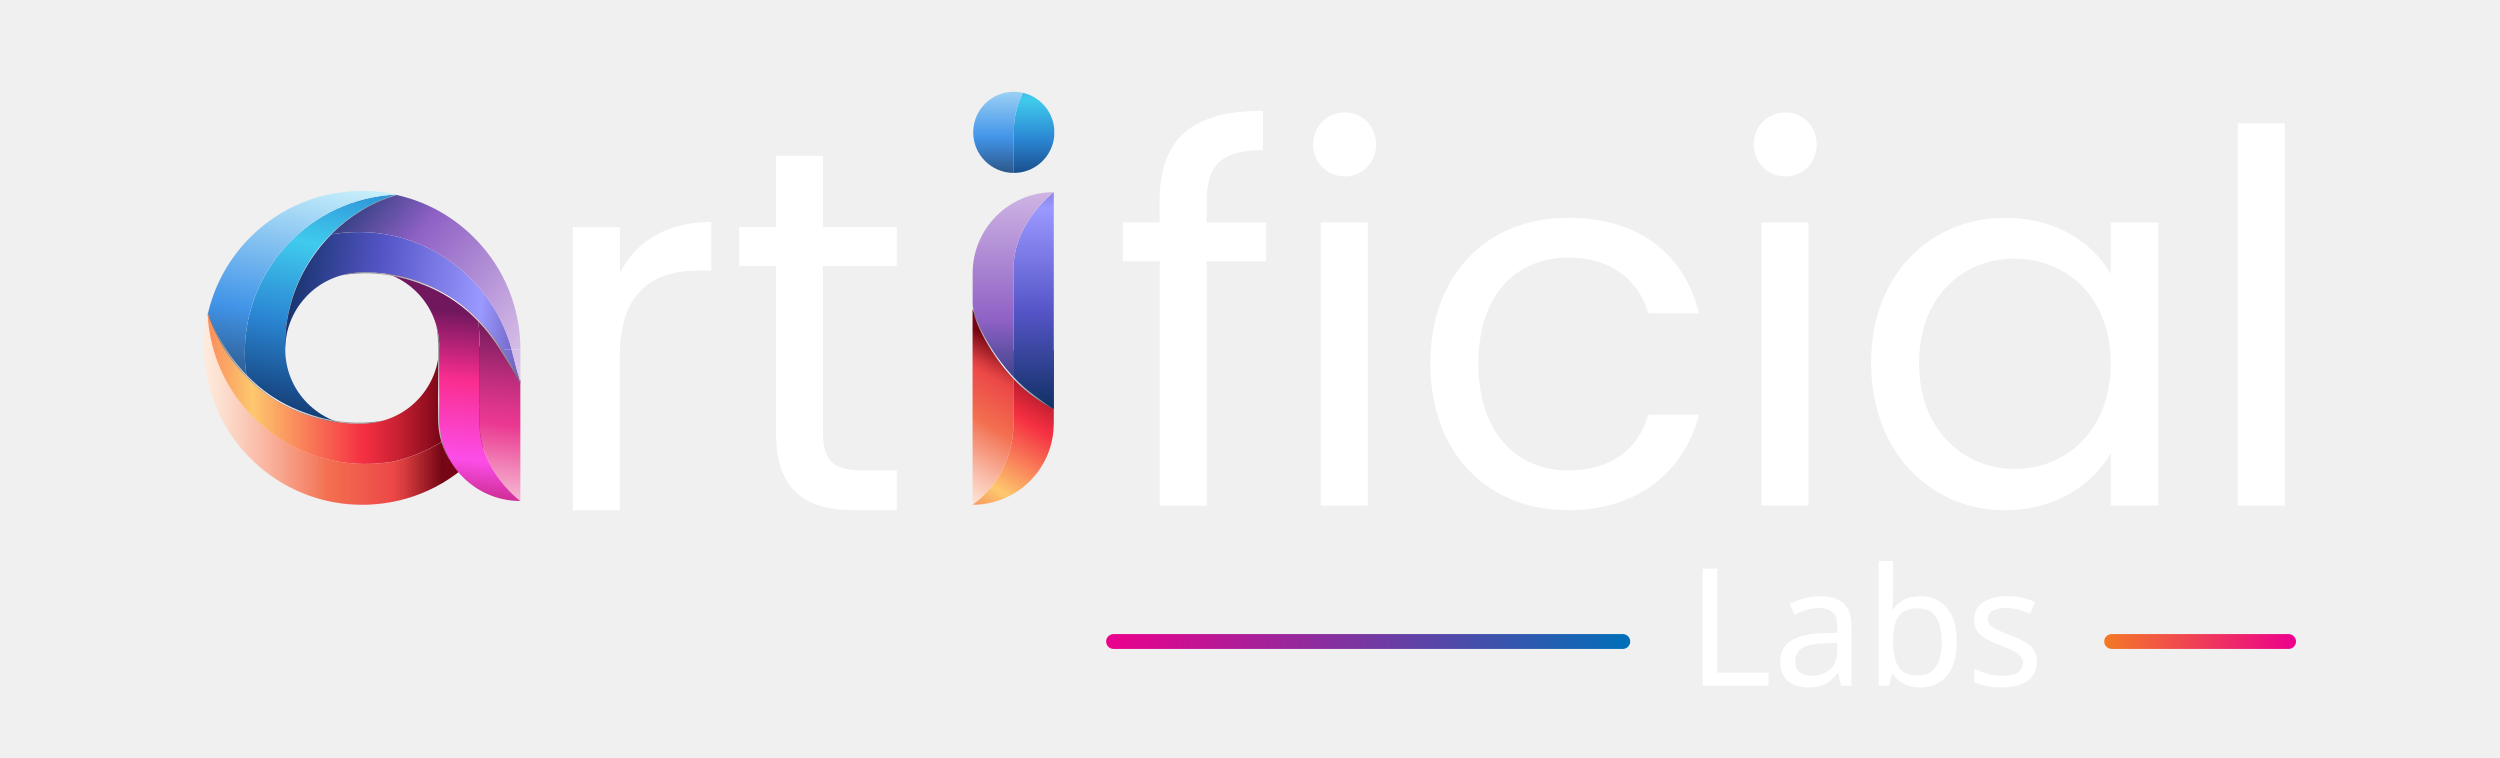
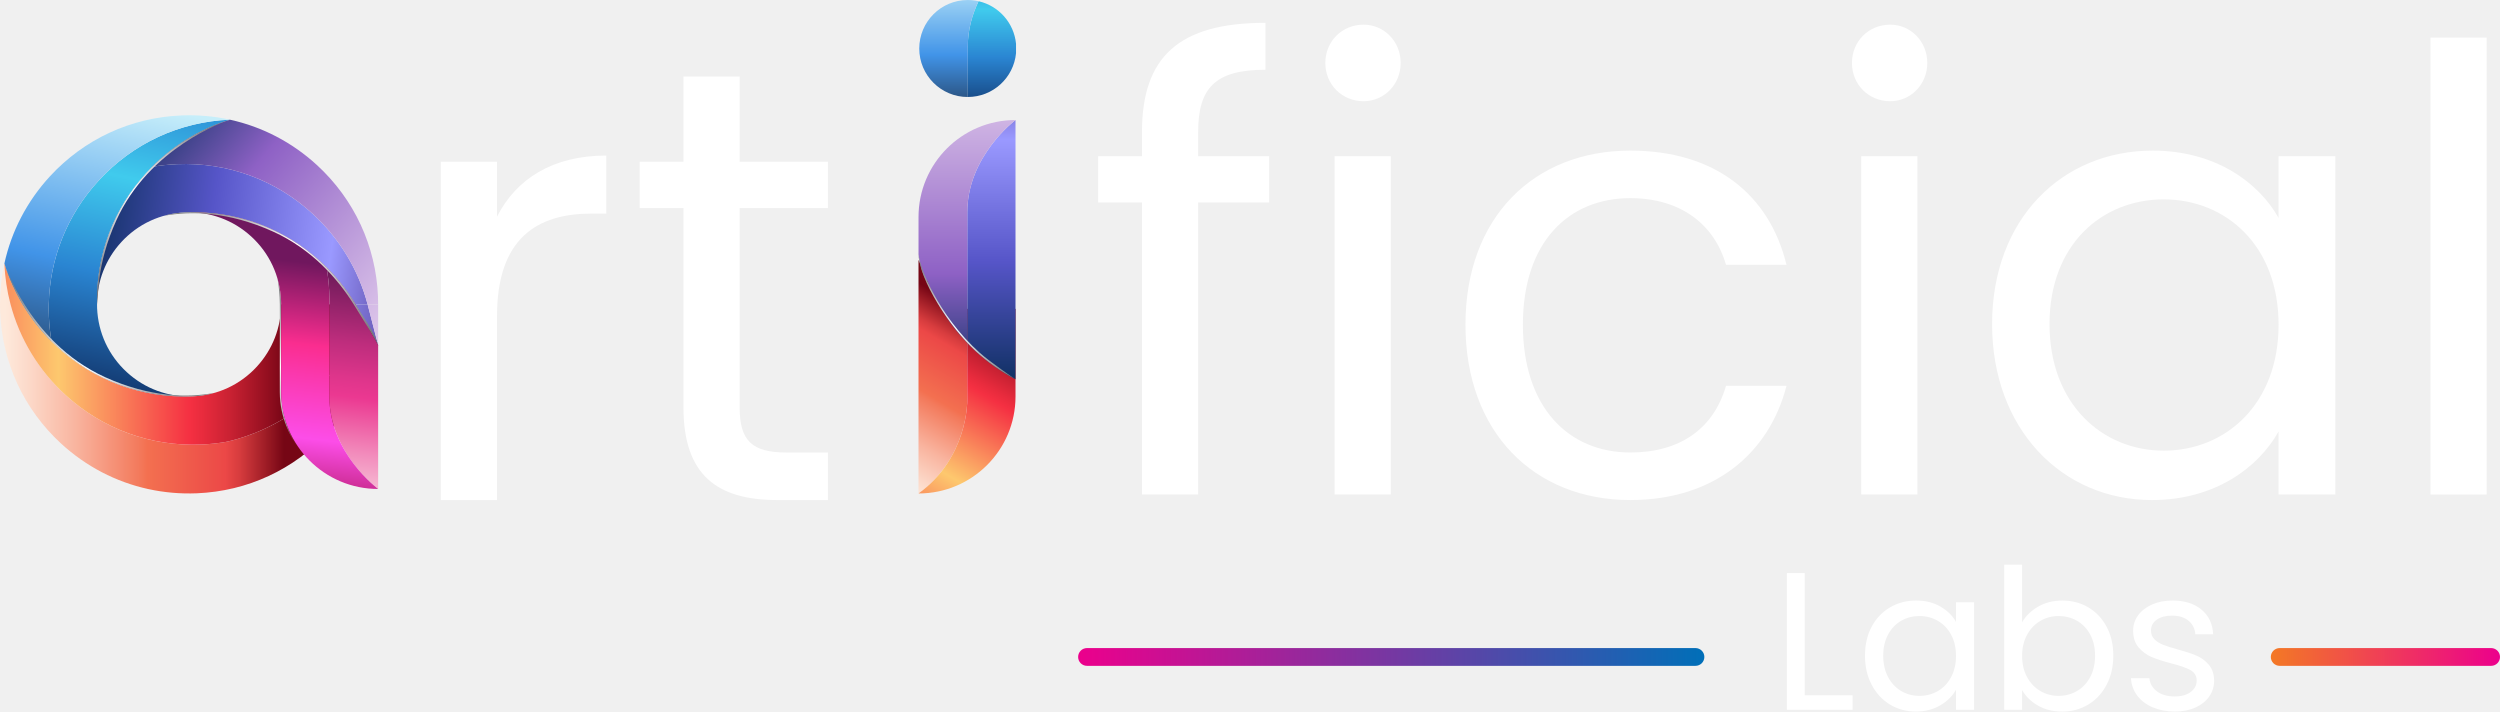
- <svg xmlns="http://www.w3.org/2000/svg" xmlns:xlink="http://www.w3.org/1999/xlink" id="_x33_" viewBox="0 0 350 106">
+ <svg xmlns="http://www.w3.org/2000/svg" xmlns:xlink="http://www.w3.org/1999/xlink" id="Layer_2" data-name="Layer 2" viewBox="0 0 1860 529.41">
  <defs>
    <style>
      .cls-1 {
+         fill: url(#linear-gradient-15);
+       }
+ 
+       .cls-2 {
+         fill: url(#linear-gradient-13);
+       }
+ 
+       .cls-3 {
+         fill: url(#linear-gradient-28);
+       }
+ 
+       .cls-4 {
+         fill: url(#linear-gradient-2);
+       }
+ 
+       .cls-5 {
+         fill: url(#linear-gradient-25);
+       }
+ 
+       .cls-6 {
+         fill: url(#linear-gradient-10);
+       }
+ 
+       .cls-7 {
+         fill: url(#linear-gradient-12);
+       }
+ 
+       .cls-8 {
+         fill: url(#linear-gradient-27);
+       }
+ 
+       .cls-9 {
+         fill: #fff;
+       }
+ 
+       .cls-10 {
+         fill: url(#linear-gradient-26);
+       }
+ 
+       .cls-11 {
        fill: none;
      }

-       .cls-2 {
+       .cls-12 {
+         fill: url(#linear-gradient-4);
+       }
+ 
+       .cls-13 {
+         fill: url(#linear-gradient-30);
+       }
+ 
+       .cls-14 {
+         fill: url(#linear-gradient-3);
+       }
+ 
+       .cls-15 {
+         fill: url(#linear-gradient-5);
+       }
+ 
+       .cls-16 {
+         fill: url(#linear-gradient-22);
+       }
+ 
+       .cls-17 {
+         fill: url(#linear-gradient-24);
+       }
+ 
+       .cls-18 {
        fill: url(#linear-gradient-8);
      }

-       .cls-3 {
+       .cls-19 {
+         fill: url(#linear-gradient-14);
+       }
+ 
+       .cls-20 {
+         fill: url(#linear-gradient-29);
+       }
+ 
+       .cls-21 {
+         fill: url(#linear-gradient-20);
+       }
+ 
+       .cls-22 {
+         fill: url(#linear-gradient-17);
+       }
+ 
+       .cls-23 {
        fill: url(#linear-gradient-7);
      }

-       .cls-4 {
-         fill: url(#linear-gradient-5);
-       }
- 
-       .cls-5 {
+       .cls-24 {
+         fill: url(#linear-gradient-9);
+       }
+ 
+       .cls-25 {
+         fill: url(#linear-gradient-11);
+       }
+ 
+       .cls-26 {
+         fill: url(#linear-gradient-19);
+       }
+ 
+       .cls-27 {
        fill: url(#linear-gradient-6);
      }

-       .cls-6 {
-         fill: url(#linear-gradient-9);
-       }
- 
-       .cls-7 {
-         fill: url(#linear-gradient-4);
-       }
- 
-       .cls-8 {
-         fill: url(#linear-gradient-3);
-       }
- 
-       .cls-9 {
-         fill: url(#linear-gradient-2);
-       }
- 
-       .cls-10 {
+       .cls-28 {
+         fill: url(#linear-gradient-21);
+       }
+ 
+       .cls-29 {
+         fill: url(#linear-gradient-16);
+       }
+ 
+       .cls-30 {
        fill: url(#linear-gradient);
      }

-       .cls-11 {
-         font-family: Poppins-Regular, Poppins;
-         font-size: 22.98px;
-       }
- 
-       .cls-11, .cls-12 {
-         fill: #fff;
-       }
- 
-       .cls-13 {
-         fill: url(#linear-gradient-10);
-       }
- 
-       .cls-14 {
-         fill: url(#linear-gradient-11);
-       }
- 
-       .cls-15 {
-         fill: url(#linear-gradient-12);
-       }
- 
-       .cls-16 {
-         fill: url(#linear-gradient-13);
-       }
- 
-       .cls-17 {
-         fill: url(#linear-gradient-19);
-       }
- 
-       .cls-18 {
-         fill: url(#linear-gradient-14);
-       }
- 
-       .cls-19 {
-         fill: url(#linear-gradient-21);
-       }
- 
-       .cls-20 {
-         fill: url(#linear-gradient-20);
-       }
- 
-       .cls-21 {
-         fill: url(#linear-gradient-22);
-       }
- 
-       .cls-22 {
+       .cls-31 {
        fill: url(#linear-gradient-23);
      }

-       .cls-23 {
-         fill: url(#linear-gradient-28);
-       }
- 
-       .cls-24 {
-         fill: url(#linear-gradient-25);
-       }
- 
-       .cls-25 {
-         fill: url(#linear-gradient-15);
-       }
- 
-       .cls-26 {
-         fill: url(#linear-gradient-16);
-       }
- 
-       .cls-27 {
-         fill: url(#linear-gradient-17);
-       }
- 
-       .cls-28 {
+       .cls-32 {
        fill: url(#linear-gradient-18);
      }
- 
-       .cls-29 {
-         fill: url(#linear-gradient-27);
-       }
- 
-       .cls-30 {
-         fill: url(#linear-gradient-24);
-       }
- 
-       .cls-31 {
-         fill: url(#linear-gradient-26);
-       }
- 
-       .cls-32 {
-         fill: url(#linear-gradient-29);
-       }
    </style>
-     <linearGradient id="linear-gradient" x1="154.86" y1="89.81" x2="228.23" y2="89.81" gradientUnits="userSpaceOnUse">
+     <linearGradient id="linear-gradient" x1="802.12" y1="488.78" x2="1268.04" y2="488.78" gradientUnits="userSpaceOnUse">
      <stop offset="0" stop-color="#ec008c" />
      <stop offset="1" stop-color="#006fb8" />
    </linearGradient>
-     <linearGradient id="linear-gradient-2" x1="294.59" y1="89.81" x2="321.44" y2="89.81" gradientUnits="userSpaceOnUse">
+     <linearGradient id="linear-gradient-2" x1="1689.49" y1="488.78" x2="1860" y2="488.78" gradientUnits="userSpaceOnUse">
      <stop offset="0" stop-color="#f37925" />
      <stop offset="1" stop-color="#ec008c" />
    </linearGradient>
-     <linearGradient id="linear-gradient-3" x1="130.38" y1="67.89" x2="141.47" y2="49.1" gradientUnits="userSpaceOnUse">
+     <linearGradient id="linear-gradient-3" x1="646.62" y1="349.51" x2="717.1" y2="230.25" gradientUnits="userSpaceOnUse">
      <stop offset="0" stop-color="#fee9db" />
      <stop offset=".08" stop-color="#fcdaca" />
      <stop offset=".25" stop-color="#f9b5a0" />
      <stop offset=".48" stop-color="#f37a5c" />
      <stop offset=".51" stop-color="#f37050" />
      <stop offset=".79" stop-color="#ec4847" />
      <stop offset=".84" stop-color="#d73c3e" />
      <stop offset=".93" stop-color="#a11e27" />
      <stop offset="1" stop-color="#760615" />
    </linearGradient>
-     <linearGradient id="linear-gradient-4" x1="135.67" y1="71.01" x2="146.77" y2="52.23" gradientUnits="userSpaceOnUse">
+     <linearGradient id="linear-gradient-4" x1="680.22" y1="369.37" x2="750.7" y2="250.1" gradientUnits="userSpaceOnUse">
      <stop offset="0" stop-color="#fa8f5e" />
      <stop offset=".19" stop-color="#fdc86e" />
      <stop offset=".66" stop-color="#f53042" />
      <stop offset=".71" stop-color="#e82b3d" />
      <stop offset=".81" stop-color="#c82132" />
      <stop offset=".94" stop-color="#940f20" />
      <stop offset="1" stop-color="#780616" />
    </linearGradient>
-     <linearGradient id="linear-gradient-5" x1="144.7" y1="23.03" x2="144.7" y2="57.19" gradientUnits="userSpaceOnUse">
+     <linearGradient id="linear-gradient-5" x1="1114.64" y1="485.33" x2="901.12" y2="527.42" gradientTransform="translate(59.09 -557.77) rotate(18.62)" xlink:href="#linear-gradient-4" />
+     <linearGradient id="linear-gradient-6" x1="737.59" y1="64.68" x2="737.59" y2="281.62" gradientUnits="userSpaceOnUse">
      <stop offset="0" stop-color="#6d5fbd" />
      <stop offset=".18" stop-color="#9a99ff" />
      <stop offset=".6" stop-color="#5655c8" />
      <stop offset="1" stop-color="#113165" />
    </linearGradient>
-     <linearGradient id="linear-gradient-6" x1="141.85" y1="23.03" x2="141.85" y2="57.19" gradientUnits="userSpaceOnUse">
+     <linearGradient id="linear-gradient-7" x1="719.46" y1="64.68" x2="719.46" y2="281.62" gradientUnits="userSpaceOnUse">
      <stop offset="0" stop-color="#ddc6ea" />
      <stop offset=".64" stop-color="#8e61c5" />
      <stop offset="1" stop-color="#13336a" />
    </linearGradient>
-     <linearGradient id="linear-gradient-7" x1="135.36" y1="43.15" x2="146.91" y2="57.99" gradientUnits="userSpaceOnUse">
-       <stop offset="0" stop-color="#6d6e71" />
-       <stop offset=".51" stop-color="#fff" />
-       <stop offset="1" stop-color="#6d6e71" />
-     </linearGradient>
-     <linearGradient id="linear-gradient-8" x1="144.76" y1="9.71" x2="144.76" y2="25.93" gradientUnits="userSpaceOnUse">
+     <linearGradient id="linear-gradient-8" x1="737.98" y1="-19.92" x2="737.98" y2="83.05" gradientUnits="userSpaceOnUse">
      <stop offset="0" stop-color="#2f96d9" />
      <stop offset=".26" stop-color="#40cbed" />
      <stop offset=".61" stop-color="#2a85d2" />
      <stop offset="1" stop-color="#133a72" />
    </linearGradient>
-     <linearGradient id="linear-gradient-9" x1="139.73" y1="9.71" x2="139.73" y2="25.93" gradientUnits="userSpaceOnUse">
+     <linearGradient id="linear-gradient-9" x1="705.99" y1="-19.92" x2="705.99" y2="83.06" gradientUnits="userSpaceOnUse">
      <stop offset="0" stop-color="#c6eefa" />
      <stop offset=".59" stop-color="#4194e8" />
      <stop offset="1" stop-color="#254267" />
    </linearGradient>
-     <linearGradient id="linear-gradient-10" x1="48.39" y1="26.27" x2="41.61" y2="58.59" xlink:href="#linear-gradient-8" />
-     <linearGradient id="linear-gradient-11" x1="53.65" y1="25.94" x2="38.32" y2="47.36" xlink:href="#linear-gradient-7" />
-     <linearGradient id="linear-gradient-12" x1="44.43" y1="25.44" x2="37.64" y2="57.75" xlink:href="#linear-gradient-9" />
-     <linearGradient id="linear-gradient-13" x1="29.18" y1="57.19" x2="61.82" y2="57.19" xlink:href="#linear-gradient-3" />
-     <linearGradient id="linear-gradient-14" x1="29.18" y1="54.33" x2="61.82" y2="54.33" xlink:href="#linear-gradient-4" />
-     <linearGradient id="linear-gradient-15" x1="206.03" y1="309.99" x2="238.19" y2="321.79" gradientTransform="translate(-57.21 -329.28) rotate(18.62)" xlink:href="#linear-gradient-5" />
-     <linearGradient id="linear-gradient-16" x1="27.57" y1="45.98" x2="52.22" y2="61.21" xlink:href="#linear-gradient-7" />
-     <linearGradient id="linear-gradient-17" x1="68.17" y1="71.53" x2="71.32" y2="44.4" gradientUnits="userSpaceOnUse">
+     <linearGradient id="linear-gradient-10" x1="678.27" y1="192.4" x2="751.64" y2="286.68" gradientUnits="userSpaceOnUse">
+       <stop offset="0" stop-color="#6d6e71" />
+       <stop offset=".51" stop-color="#fff" />
+       <stop offset="1" stop-color="#6d6e71" />
+     </linearGradient>
+     <linearGradient id="linear-gradient-11" x1="3.99" y1="281.58" x2="211.23" y2="281.58" xlink:href="#linear-gradient-3" />
+     <linearGradient id="linear-gradient-12" x1="465.98" y1="700.34" x2="252.48" y2="742.43" gradientTransform="translate(59.09 -557.77) rotate(18.62)" xlink:href="#linear-gradient-4" />
+     <linearGradient id="linear-gradient-13" x1="454.75" y1="643.41" x2="241.26" y2="685.49" gradientTransform="translate(59.09 -557.77) rotate(18.62)" xlink:href="#linear-gradient-6" />
+     <linearGradient id="linear-gradient-14" x1="466.41" y1="687.01" x2="213.22" y2="736.92" gradientTransform="translate(59.09 -557.77) rotate(18.62)" xlink:href="#linear-gradient-6" />
+     <linearGradient id="linear-gradient-15" x1="125.96" y1="82.91" x2="82.89" y2="288.14" xlink:href="#linear-gradient-8" />
+     <linearGradient id="linear-gradient-16" x1="3.99" y1="263.45" x2="211.23" y2="263.45" xlink:href="#linear-gradient-4" />
+     <linearGradient id="linear-gradient-17" x1="220.66" y1="631.01" x2="424.92" y2="705.94" gradientTransform="translate(59.09 -557.77) rotate(18.62)" xlink:href="#linear-gradient-6" />
+     <linearGradient id="linear-gradient-18" x1="100.79" y1="77.63" x2="57.71" y2="282.86" xlink:href="#linear-gradient-9" />
+     <linearGradient id="linear-gradient-19" x1="251.54" y1="372.65" x2="271.59" y2="200.39" gradientUnits="userSpaceOnUse">
      <stop offset="0" stop-color="#f8c9db" />
      <stop offset=".07" stop-color="#f6b8d2" />
      <stop offset=".21" stop-color="#f28cbc" />
      <stop offset=".41" stop-color="#ec4698" />
      <stop offset=".45" stop-color="#eb3891" />
      <stop offset=".53" stop-color="#de358b" />
      <stop offset=".68" stop-color="#be2d7d" />
      <stop offset=".87" stop-color="#8a2166" />
      <stop offset="1" stop-color="#661956" />
    </linearGradient>
-     <linearGradient id="linear-gradient-18" x1="59.63" y1="70.54" x2="62.78" y2="43.41" gradientUnits="userSpaceOnUse">
+     <linearGradient id="linear-gradient-20" x1="-6.28" y1="210.39" x2="150.25" y2="307.12" xlink:href="#linear-gradient-10" />
+     <linearGradient id="linear-gradient-21" x1="205.83" y1="207.85" x2="221.96" y2="334.28" xlink:href="#linear-gradient-10" />
+     <linearGradient id="linear-gradient-22" x1="206.28" y1="207.5" x2="222.45" y2="334.22" xlink:href="#linear-gradient-10" />
+     <linearGradient id="linear-gradient-23" x1="205.3" y1="207.88" x2="221.44" y2="334.35" xlink:href="#linear-gradient-10" />
+     <linearGradient id="linear-gradient-24" x1="202.18" y1="208.35" x2="218.32" y2="334.78" xlink:href="#linear-gradient-10" />
+     <linearGradient id="linear-gradient-25" x1="206.87" y1="207.71" x2="223" y2="334.15" xlink:href="#linear-gradient-10" />
+     <linearGradient id="linear-gradient-26" x1="476.33" y1="666.27" x2="260.79" y2="583.13" gradientTransform="translate(59.09 -557.77) rotate(18.62)" xlink:href="#linear-gradient-7" />
+     <linearGradient id="linear-gradient-27" x1="470.01" y1="688.21" x2="230.88" y2="595.97" gradientTransform="translate(59.09 -557.77) rotate(18.62)" xlink:href="#linear-gradient-7" />
+     <linearGradient id="linear-gradient-28" x1="159.33" y1="80.84" x2="62.02" y2="216.83" xlink:href="#linear-gradient-10" />
+     <linearGradient id="linear-gradient-29" x1="197.31" y1="366.34" x2="217.36" y2="194.08" gradientUnits="userSpaceOnUse">
      <stop offset="0" stop-color="#be237a" />
      <stop offset=".25" stop-color="#fc4de8" />
      <stop offset=".52" stop-color="#fa38ad" />
      <stop offset=".65" stop-color="#fa2d8f" />
      <stop offset="1" stop-color="#70175e" />
    </linearGradient>
-     <linearGradient id="linear-gradient-19" x1="60.97" y1="45.58" x2="63.51" y2="65.49" xlink:href="#linear-gradient-7" />
-     <linearGradient id="linear-gradient-20" x1="61.04" y1="45.52" x2="63.59" y2="65.48" xlink:href="#linear-gradient-7" />
-     <linearGradient id="linear-gradient-21" x1="60.88" y1="45.58" x2="63.43" y2="65.5" xlink:href="#linear-gradient-7" />
-     <linearGradient id="linear-gradient-22" x1="60.39" y1="45.66" x2="62.93" y2="65.57" xlink:href="#linear-gradient-7" />
-     <linearGradient id="linear-gradient-23" x1="61.13" y1="45.56" x2="63.67" y2="65.47" xlink:href="#linear-gradient-7" />
-     <linearGradient id="linear-gradient-24" x1="244.79" y1="321.31" x2="211.18" y2="327.94" gradientTransform="translate(-57.21 -329.28) rotate(18.62)" xlink:href="#linear-gradient-4" />
-     <linearGradient id="linear-gradient-25" x1="243.03" y1="312.35" x2="209.41" y2="318.97" gradientTransform="translate(-57.21 -329.28) rotate(18.62)" xlink:href="#linear-gradient-5" />
-     <linearGradient id="linear-gradient-26" x1="244.86" y1="319.21" x2="204.99" y2="327.07" gradientTransform="translate(-57.21 -329.28) rotate(18.62)" xlink:href="#linear-gradient-5" />
-     <linearGradient id="linear-gradient-27" x1="246.43" y1="315.95" x2="212.48" y2="302.85" gradientTransform="translate(-57.21 -329.28) rotate(18.62)" xlink:href="#linear-gradient-6" />
-     <linearGradient id="linear-gradient-28" x1="245.43" y1="319.4" x2="207.78" y2="304.88" gradientTransform="translate(-57.21 -329.28) rotate(18.62)" xlink:href="#linear-gradient-6" />
-     <linearGradient id="linear-gradient-29" x1="49.55" y1="36.44" x2="73.89" y2="51.54" xlink:href="#linear-gradient-7" />
+     <linearGradient id="linear-gradient-30" x1="133.35" y1="147.08" x2="287.91" y2="243.01" xlink:href="#linear-gradient-10" />
  </defs>
-   <text class="cls-11" transform="translate(236.13 96.01)">
-     <tspan x="0" y="0">Labs</tspan>
-   </text>
-   <rect class="cls-10" x="154.86" y="88.77" width="73.37" height="2.08" rx="1.04" ry="1.04" />
-   <rect class="cls-9" x="294.59" y="88.77" width="26.85" height="2.08" rx="1.04" ry="1.04" />
-   <g>
-     <path class="cls-12" d="M162.34,36.57h-5.14v-5.43h5.14v-2.82c0-8.82,4.34-12.8,14.47-12.8v5.5c-5.93,0-7.88,2.17-7.88,7.31v2.82h8.32v5.43h-8.32v34.21h-6.58v-34.21Z" />
-     <path class="cls-12" d="M183.83,20.22c0-2.53,1.95-4.48,4.48-4.48,2.39,0,4.34,1.95,4.34,4.48s-1.95,4.48-4.34,4.48c-2.53,0-4.48-1.95-4.48-4.48ZM184.91,31.14h6.58v39.64h-6.58V31.14Z" />
-     <path class="cls-12" d="M219.56,30.49c9.84,0,16.27,5.06,18.3,13.38h-7.09c-1.37-4.77-5.35-7.81-11.21-7.81-7.23,0-12.59,5.14-12.59,14.83s5.35,14.97,12.59,14.97c5.86,0,9.76-2.82,11.21-7.81h7.09c-2.03,7.88-8.46,13.38-18.3,13.38-11.28,0-19.31-7.96-19.31-20.54s8.03-20.4,19.31-20.4Z" />
-     <path class="cls-12" d="M245.52,20.22c0-2.53,1.95-4.48,4.48-4.48,2.39,0,4.34,1.95,4.34,4.48s-1.95,4.48-4.34,4.48c-2.53,0-4.48-1.95-4.48-4.48ZM246.61,31.14h6.58v39.64h-6.58V31.14Z" />
-     <path class="cls-12" d="M280.75,30.49c7.38,0,12.44,3.76,14.76,7.88v-7.23h6.65v39.64h-6.65v-7.38c-2.39,4.27-7.52,8.03-14.83,8.03-10.56,0-18.73-8.32-18.73-20.61s8.17-20.32,18.81-20.32ZM282.05,36.21c-7.23,0-13.38,5.28-13.38,14.61s6.15,14.83,13.38,14.83,13.45-5.42,13.45-14.75-6.22-14.68-13.45-14.68Z" />
-     <path class="cls-12" d="M313.3,17.26h6.58v53.52h-6.58V17.26Z" />
-   </g>
-   <g>
-     <path class="cls-8" d="M136.16,43.3v27.36c5.76-4.15,5.72-10.84,5.72-10.84v-10.79h-3.06l-2.65-5.73Z" />
-     <path class="cls-7" d="M147.53,59.3v-10.26h-5.65v10.79s.04,6.69-5.72,10.84c6.28,0,11.36-5.09,11.36-11.36Z" />
-   </g>
-   <g>
-     <path class="cls-4" d="M147.53,49.03v-22.12s-5.65,4.21-5.65,10.81v11.31c0,.3,0,.6,0,.9v3.1c.11.11.21.22.32.33.21.21.42.41.64.61,1.43,1.32,3.01,2.43,4.69,3.31v-8.25h0Z" />
-     <path class="cls-5" d="M136.17,38.27v4.34s.3,2.42,1.03,3.18c.72,1.77,1.62,3.24,1.62,3.24.86,1.43,1.88,2.77,3.06,3.99v-3.1c0-.3,0-.6,0-.9v-11.31c0-6.6,5.65-10.81,5.65-10.81-6.28,0-11.36,5.09-11.36,11.36Z" />
-     <path class="cls-3" d="M143.35,54.2c-4.93-4.39-7.19-10.3-7.19-11.67,0,3.11,3.76,8.77,6.68,11.46,1.43,1.32,3.01,2.42,4.69,3.31,0,0-2.95-2-4.17-3.09Z" />
-   </g>
-   <g>
-     <path class="cls-1" d="M147.59,19.09c.02-.18.03-.37.03-.56s0-.38-.03-.56v1.12Z" />
-     <path class="cls-2" d="M143.2,12.99c-.73,1.52-1.26,3.31-1.26,5.33v5.89c2.95,0,5.37-2.25,5.65-5.12v-1.12c-.24-2.45-2.04-4.44-4.39-4.98Z" />
-     <path class="cls-6" d="M141.94,18.32c0-2.02.53-3.81,1.26-5.33-.41-.09-.83-.14-1.27-.14-3.14,0-5.68,2.54-5.68,5.68s2.54,5.68,5.68,5.68c0,0,0,0,0,0v-5.89Z" />
-   </g>
-   <path class="cls-12" d="M108.63,37.22h-5.14v-5.43h5.14v-9.98h6.58v9.98h10.34v5.43h-10.34v23.36c0,3.91,1.45,5.28,5.5,5.28h4.85v5.57h-5.93c-7.02,0-10.99-2.89-10.99-10.85v-23.36Z" />
-   <path class="cls-12" d="M86.78,71.43h-6.58V31.8h6.58v6.44c2.24-4.41,6.51-7.16,12.8-7.16v6.8h-1.74c-6.29,0-11.07,2.82-11.07,12.01v21.55Z" />
-   <g>
-     <path class="cls-13" d="M43.41,56.81c-2.12-1.95-3.35-4.61-3.47-7.49,0-.15,0-.3-.01-.45-.13-5.75,1.94-11.23,5.85-15.47,2.69-2.92,6.04-5.02,9.73-6.16,0,0,0,0,0,0-5.91.25-11.37,2.78-15.38,7.13-3.69,4.01-5.73,9.11-5.85,14.5,0,.47,0,.94.01,1.42.04.98.15,1.96.31,2.91.21.21.42.41.64.61,4.35,4.01,10.01,6.08,15.92,5.83-2.88.12-5.63-.89-7.75-2.84Z" />
-     <path class="cls-14" d="M42.17,39.05c3.87-8.57,12.71-11.61,13.29-11.81-3.68,1.14-7.02,3.24-9.7,6.15-3.91,4.24-5.97,9.72-5.85,15.47,0,0,.22-2.54.27-2.97.26-2.06.86-4.36,1.98-6.85Z" />
-     <path class="cls-15" d="M49.79,26.74c-5.91.25-11.37,2.78-15.38,7.13-2.69,2.92-4.5,6.43-5.34,10.21.52,1.68,1.24,3.29,2.14,4.79.94,1.56,2.07,3.02,3.39,4.33-.17-.96-.27-1.93-.31-2.91-.02-.47-.02-.95-.01-1.42.11-5.39,2.16-10.5,5.85-14.5,4.01-4.35,9.47-6.89,15.38-7.13-1.85-.41-3.76-.58-5.71-.5Z" />
-   </g>
-   <g>
+   <g id="Layer_2-2" data-name="Layer 2">
    <g>
-       <path class="cls-16" d="M70.21,48.51h-.67c0,13.4-14.5,16.11-14.5,16.11-.95.17-1.93.27-2.91.31-5.91.25-11.57-1.83-15.92-5.83-3.15-2.9-5.34-6.55-6.41-10.59-.41-1.55-.65-3.15-.72-4.79-.34,1.56-.52,3.16-.51,4.79,0,.31,0,.61.02.92.25,5.91,2.78,11.37,7.13,15.38,2.92,2.69,6.43,4.51,10.21,5.34,1.85.41,3.77.58,5.71.5,5.91-.25,11.37-2.78,15.38-7.13,2.69-2.92,5.02-6.43,5.85-10.21-.52-1.68-1.75-3.29-2.65-4.79Z" />
-       <g>
-         <path class="cls-18" d="M67.14,48.51h-5.66c0,2.71-1,5.29-2.85,7.3-1.95,2.12-4.61,3.35-7.49,3.47-5.91.25-11.57-1.83-15.92-5.83-1.59-1.47-2.94-3.13-4.03-4.94-.9-1.51-1.62-3.11-2.14-4.79.07,1.64.31,3.24.72,4.79,1.07,4.04,3.26,7.69,6.41,10.59,4.35,4.01,10.01,6.08,15.92,5.83.98-.04,1.96-.15,2.91-.31,0,0,14.5-2.71,14.5-16.11h-2.39Z" />
-         <path class="cls-25" d="M61.48,48.06c0,.15,0,.3,0,.45h0c0-.15,0-.3-.01-.45Z" />
-       </g>
+       <path class="cls-9" d="M1342.73,517.3h35.61v10.8h-48.89v-101.72h13.28v90.92Z" />
+       <path class="cls-9" d="M1392.5,466.29c3.31-6.18,7.86-10.97,13.65-14.38,5.79-3.4,12.23-5.11,19.34-5.11s13.08,1.51,18.24,4.52c5.16,3.02,9,6.81,11.53,11.38v-14.59h13.43v79.98h-13.43v-14.89c-2.63,4.67-6.54,8.54-11.75,11.6-5.21,3.06-11.26,4.6-18.17,4.6s-13.52-1.75-19.26-5.25c-5.74-3.5-10.27-8.41-13.57-14.74-3.31-6.32-4.96-13.52-4.96-21.6s1.65-15.35,4.96-21.53ZM1451.61,472.2c-2.43-4.47-5.72-7.9-9.85-10.29-4.14-2.38-8.68-3.58-13.65-3.58s-9.49,1.17-13.57,3.5c-4.09,2.33-7.35,5.74-9.78,10.22-2.43,4.48-3.65,9.73-3.65,15.76s1.22,11.46,3.65,15.98c2.43,4.52,5.69,7.98,9.78,10.36,4.09,2.39,8.61,3.58,13.57,3.58s9.51-1.19,13.65-3.58c4.13-2.38,7.42-5.84,9.85-10.36,2.43-4.52,3.65-9.8,3.65-15.83s-1.22-11.29-3.65-15.76Z" />
+       <path class="cls-9" d="M1516.4,451.33c5.25-3.01,11.24-4.52,17.95-4.52,7.2,0,13.67,1.7,19.41,5.11,5.74,3.41,10.26,8.2,13.57,14.38,3.31,6.18,4.96,13.35,4.96,21.53s-1.66,15.28-4.96,21.6c-3.31,6.33-7.86,11.24-13.65,14.74-5.79,3.5-12.24,5.25-19.34,5.25s-12.97-1.51-18.17-4.52c-5.21-3.01-9.12-6.86-11.75-11.53v14.74h-13.28v-108h13.28v42.91c2.72-4.77,6.71-8.66,11.97-11.68ZM1555.08,472.05c-2.43-4.47-5.72-7.88-9.85-10.22-4.14-2.33-8.68-3.5-13.65-3.5s-9.37,1.19-13.5,3.58c-4.14,2.39-7.44,5.84-9.92,10.36-2.48,4.52-3.72,9.75-3.72,15.69s1.24,11.31,3.72,15.83c2.48,4.52,5.79,7.98,9.92,10.36,4.13,2.39,8.63,3.58,13.5,3.58s9.51-1.19,13.65-3.58c4.13-2.38,7.42-5.84,9.85-10.36,2.43-4.52,3.65-9.85,3.65-15.98s-1.22-11.29-3.65-15.76Z" />
+       <path class="cls-9" d="M1601.63,526.27c-4.87-2.09-8.71-5.01-11.53-8.76-2.82-3.74-4.38-8.05-4.67-12.92h13.72c.39,3.99,2.26,7.25,5.62,9.78,3.36,2.53,7.76,3.79,13.21,3.79,5.06,0,9.05-1.12,11.97-3.36,2.92-2.24,4.38-5.06,4.38-8.46s-1.56-6.1-4.67-7.81c-3.11-1.7-7.93-3.38-14.45-5.04-5.94-1.56-10.78-3.14-14.52-4.74-3.75-1.61-6.96-3.99-9.63-7.15-2.68-3.16-4.01-7.32-4.01-12.48,0-4.09,1.21-7.83,3.65-11.24,2.43-3.4,5.89-6.1,10.36-8.1,4.47-1.99,9.58-2.99,15.32-2.99,8.85,0,16,2.24,21.45,6.71,5.45,4.48,8.37,10.61,8.76,18.39h-13.28c-.29-4.18-1.97-7.54-5.04-10.07-3.07-2.53-7.18-3.79-12.33-3.79-4.77,0-8.56,1.02-11.38,3.06-2.82,2.04-4.23,4.72-4.23,8.03,0,2.63.85,4.79,2.55,6.49,1.7,1.7,3.84,3.06,6.42,4.09,2.58,1.02,6.15,2.17,10.73,3.43,5.74,1.56,10.41,3.09,14.01,4.6,3.6,1.51,6.69,3.77,9.27,6.79,2.58,3.02,3.92,6.96,4.01,11.82,0,4.38-1.22,8.32-3.65,11.82-2.43,3.5-5.86,6.25-10.29,8.25-4.43,1.99-9.51,2.99-15.25,2.99-6.13,0-11.63-1.05-16.49-3.14Z" />
    </g>
-     <path class="cls-26" d="M40.89,57.04c-4.63-2.09-7.64-5.63-9.47-8.53-1.55-2.47-2.25-4.49-2.34-4.76.52,1.67,1.23,3.26,2.13,4.76,1.08,1.81,2.43,3.47,4.03,4.94,4.35,4.01,10.01,6.08,15.92,5.83.85-.04,1.69-.17,2.49-.4-3.09.56-7.5.53-12.76-1.84Z" />
-   </g>
-   <g>
-     <path class="cls-27" d="M70.21,48.51c-.94-1.56-2.07-3.01-3.39-4.33.17.95.27,1.93.31,2.91.02.47.02.95.01,1.42v10.81c0,6.6,5.71,10.81,5.71,10.81v-16.84l-2.65-4.79Z" />
-     <path class="cls-28" d="M67.14,59.32v-10.81c0-.47,0-.94-.01-1.42-.04-.98-.15-1.95-.31-2.91-.21-.21-.42-.41-.64-.61-4.35-4.01-10.01-6.08-15.92-5.83,2.88-.12,5.63.89,7.75,2.84,2.12,1.95,3.35,4.61,3.47,7.49,0,.15,0,.3.01.45h0v10.26c0,6.28,5.09,11.36,11.36,11.36,0,0-5.71-4.21-5.71-10.81Z" />
+   </g>
+   <g id="Layer_8" data-name="Layer 8">
+     <rect class="cls-30" x="802.12" y="482.16" width="465.92" height="13.23" rx="6.62" ry="6.62" />
+     <rect class="cls-4" x="1689.49" y="482.16" width="170.51" height="13.23" rx="6.62" ry="6.62" />
+   </g>
+   <g id="Layer_3" data-name="Layer 3">
    <g>
-       <path class="cls-17" d="M63.38,65.11c.07.09.13.18.18.24-.06-.08-.12-.16-.18-.24Z" />
-       <path class="cls-20" d="M63.57,65.35s0,0,0,0c0,0,0,0,0,0Z" />
-       <path class="cls-19" d="M63.37,65.08s.01.02.02.03c0,0-.01-.02-.02-.03Z" />
-       <path class="cls-21" d="M63.37,65.08c-1.87-2.61-1.87-6.31-1.87-6.31v-10.26c0-.15,0-.3-.01-.45-.04-.85-.17-1.69-.4-2.49.16.88.23,1.86.25,2.94v10.28c0,3.08,1.33,5.33,2.03,6.29Z" />
-       <path class="cls-22" d="M63.57,65.36c.13.16.21.25.21.25-.07-.08-.14-.16-.21-.25Z" />
+       <path class="cls-9" d="M849.63,150.64h-32.61v-34.45h32.61v-17.91c0-56.04,27.56-81.3,91.87-81.3v34.91c-37.67,0-50.07,13.78-50.07,46.39v17.91h52.82v34.45h-52.82v217.26h-41.8v-217.26Z" />
+       <path class="cls-9" d="M986.05,46.83c0-16.08,12.4-28.48,28.48-28.48,15.16,0,27.56,12.4,27.56,28.48s-12.4,28.48-27.56,28.48c-16.08,0-28.48-12.4-28.48-28.48ZM992.94,116.19h41.8v251.71h-41.8V116.19Z" />
+       <path class="cls-9" d="M1212.95,112.05c62.47,0,103.35,32.15,116.21,84.98h-45.01c-8.73-30.31-33.99-49.61-71.2-49.61-45.93,0-79.92,32.61-79.92,94.16s33.99,95.08,79.92,95.08c37.21,0,62.01-17.91,71.2-49.61h45.01c-12.86,50.07-53.74,84.98-116.21,84.98-71.65,0-122.64-50.53-122.64-130.45s50.99-129.53,122.64-129.53Z" />
+       <path class="cls-9" d="M1377.86,46.83c0-16.08,12.4-28.48,28.48-28.48,15.16,0,27.56,12.4,27.56,28.48s-12.4,28.48-27.56,28.48c-16.08,0-28.48-12.4-28.48-28.48ZM1384.75,116.19h41.8v251.71h-41.8V116.19Z" />
+       <path class="cls-9" d="M1601.55,112.05c46.85,0,79.01,23.89,93.7,50.07v-45.93h42.26v251.71h-42.26v-46.85c-15.16,27.1-47.77,50.99-94.16,50.99-67.06,0-118.97-52.82-118.97-130.91s51.9-129.07,119.43-129.07ZM1609.82,148.34c-45.93,0-84.98,33.53-84.98,92.79s39.04,94.16,84.98,94.16,85.44-34.45,85.44-93.7-39.5-93.25-85.44-93.25Z" />
+       <path class="cls-9" d="M1808.26,28h41.8v339.91h-41.8V28Z" />
    </g>
  </g>
-   <g>
+   <g id="Layer_4" data-name="Layer 4">
    <g>
      <g>
-         <path class="cls-30" d="M39.93,49.38c0-.15,0-.3,0-.45h0c0,.15,0,.3.01.45Z" />
-         <path class="cls-24" d="M42.77,41.63c1.95-2.12,4.61-3.35,7.49-3.47,5.91-.25,11.57,1.83,15.92,5.83,1.6,1.47,2.94,3.13,4.03,4.94h1.42c-1.07-4.04-3.26-7.7-6.41-10.59-4.35-4.01-10.01-6.08-15.92-5.83-.98.04-1.96.15-2.91.31-.21.21-.41.42-.61.64-3.91,4.24-5.97,9.72-5.85,15.47h0c0-2.71,1-5.29,2.85-7.3Z" />
-         <path class="cls-31" d="M72.86,53.72s-.83-3.24-1.24-4.79h-1.42c.9,1.51,2.65,4.79,2.65,4.79Z" />
-       </g>
-       <g>
-         <path class="cls-29" d="M72.84,48.01c-.25-5.91-2.78-11.37-7.13-15.38-2.92-2.69-6.43-4.51-10.21-5.34-3.42,1.06-6.54,2.93-9.12,5.52.95-.17,1.93-.27,2.91-.31,5.91-.25,11.57,1.83,15.92,5.83,3.15,2.9,5.34,6.55,6.41,10.59h1.24c0-.31,0-.61-.02-.92Z" />
-         <path class="cls-23" d="M72.86,48.93h-1.24c.41,1.55,1.24,4.79,1.24,4.79,0,0,0-3.16,0-4.79Z" />
-       </g>
+         <path class="cls-14" d="M683.37,193.41v173.73c36.57-26.34,36.3-68.82,36.3-68.82v-68.52h-19.45l-16.84-36.39Z" />
+         <path class="cls-12" d="M755.54,294.97v-65.17h-35.87v68.52s.28,42.48-36.3,68.82c39.86,0,72.17-32.31,72.17-72.17Z" />
+       </g>
+       <g>
+         <g>
+           <path class="cls-15" d="M755.62,232.64c-.04-.95-.05-1.9-.05-2.84h-.03c.02.95.04,1.89.08,2.84Z" />
+           <path class="cls-11" d="M719.66,235.49v-5.69c-.04,1.89-.03,3.79,0,5.69Z" />
+         </g>
+         <g>
+           <path class="cls-27" d="M755.54,229.8V89.3s-35.88,26.74-35.88,68.67v71.83c-.04,1.89-.03,3.79,0,5.69v19.67c.68.71,1.36,1.42,2.06,2.12,1.33,1.32,2.67,2.63,4.06,3.9,9.1,8.38,19.1,15.41,29.76,21.04v-52.42h0Z" />
+           <path class="cls-23" d="M683.38,161.47v27.55s1.88,15.39,6.57,20.2c4.56,11.25,10.27,20.58,10.27,20.58,5.44,9.09,11.95,17.59,19.45,25.36v-19.67c-.03-1.9-.04-3.8,0-5.69v-71.83c0-41.93,35.88-68.67,35.88-68.67-39.86,0-72.17,32.31-72.17,72.17Z" />
+         </g>
+         <g>
+           <path class="cls-9" d="M742.38,119.67s-.02-.02-.02-.03c0,0,.02.02.02.03Z" />
+           <path class="cls-9" d="M743.54,121.22c-.44-.6-.83-1.11-1.17-1.54.4.51.79,1.02,1.17,1.54Z" />
+           <path class="cls-9" d="M743.66,121.38c-.04-.06-.08-.11-.12-.16.04.05.08.11.12.16Z" />
+           <path class="cls-9" d="M742.35,119.64c-.81-1.02-1.31-1.56-1.31-1.56.45.51.88,1.03,1.31,1.56Z" />
+         </g>
+         <g>
+           <path class="cls-11" d="M755.92,39.65c.12-1.17.18-2.36.18-3.56s-.06-2.39-.18-3.56v7.13Z" />
+           <path class="cls-18" d="M728.06.91c-4.66,9.65-8.02,21.04-8.02,33.86v37.39c18.71-.01,34.09-14.27,35.88-32.52v-7.13c-1.53-15.56-12.93-28.21-27.86-31.61Z" />
+           <path class="cls-24" d="M720.04,34.78c0-12.82,3.36-24.21,8.02-33.86-2.59-.59-5.28-.91-8.05-.91-19.93,0-36.08,16.16-36.08,36.08s16.16,36.08,36.08,36.08c0,0,.02,0,.03,0v-37.39Z" />
+         </g>
+       </g>
+       <path class="cls-6" d="M729.03,262.57c-31.31-27.9-45.65-65.44-45.65-74.14,0,19.75,23.9,55.72,42.41,72.75,9.1,8.37,19.1,15.4,29.76,21.03,0,0-18.74-12.7-26.51-19.63Z" />
    </g>
-     <path class="cls-32" d="M70.21,48.93c-1.08-1.81-2.43-3.47-4.03-4.94-4.35-4.01-10.01-6.08-15.92-5.83-.85.04-1.69.17-2.49.4,3.09-.56,7.5-.53,12.76,1.84,4.63,2.09,7.64,5.63,9.47,8.53,1.55,2.47,2.77,4.49,2.86,4.76-.52-1.67-1.76-3.26-2.65-4.76Z" />
+   </g>
+   <g id="Layer_5" data-name="Layer 5">
+     <path class="cls-9" d="M508.5,154.78h-32.61v-34.45h32.61v-63.39h41.8v63.39h65.68v34.45h-65.68v148.36c0,24.8,9.19,33.53,34.91,33.53h30.78v35.37h-37.67c-44.55,0-69.82-18.37-69.82-68.9v-148.36Z" />
+   </g>
+   <g id="Layer_6" data-name="Layer 6">
+     <path class="cls-9" d="M369.78,372.04h-41.8V120.32h41.8v40.88c14.24-28.02,41.34-45.47,81.3-45.47v43.18h-11.02c-39.96,0-70.28,17.91-70.28,76.25v136.88Z" />
+   </g>
+   <g id="Layer_7" data-name="Layer 7">
+     <g>
+       <path class="cls-25" d="M264.5,226.45h-4.24c-.01,85.13-92.1,102.31-92.1,102.31-6.06,1.05-12.23,1.72-18.49,1.98-37.55,1.56-73.45-11.59-101.1-37.04-19.99-18.39-33.93-41.61-40.72-67.25-2.6-9.83-4.16-20.02-4.59-30.42C1.09,205.93,0,216.11,0,226.45c0,1.94.03,3.89.11,5.84,1.56,37.55,17.65,72.24,45.3,97.68,18.56,17.08,40.84,28.61,64.84,33.88,11.76,2.58,23.92,3.67,36.26,3.16,37.55-1.56,72.23-17.65,97.68-45.3,17.08-18.56,31.88-40.84,37.15-64.84-3.29-10.66-11.11-20.86-16.84-30.42Z" />
+       <g>
+         <path class="cls-7" d="M72.25,229.3c-.04-.95-.05-1.9-.05-2.84h-.03c.02.95.04,1.89.08,2.84Z" />
+         <path class="cls-2" d="M90.28,180.08c12.38-13.46,29.27-21.29,47.55-22.05,37.55-1.56,73.45,11.59,101.1,37.04,10.13,9.32,18.69,19.89,25.57,31.38h8.99c-6.78-25.64-20.72-48.87-40.71-67.26-27.65-25.44-63.56-38.6-101.1-37.04-6.25.26-12.42.93-18.48,1.98-1.32,1.33-2.63,2.67-3.9,4.06-24.8,26.95-37.92,61.75-37.12,98.26h.03c-.02-17.24,6.34-33.61,18.08-46.37Z" />
+         <path class="cls-19" d="M281.34,256.87s-5.25-20.59-7.85-30.42h-8.99c5.72,9.56,16.84,30.42,16.84,30.42Z" />
+       </g>
+       <path class="cls-1" d="M94.3,276.84c-13.46-12.38-21.29-29.27-22.05-47.55-.04-.95-.06-1.9-.08-2.84-.8-36.51,12.32-71.31,37.12-98.26,17.08-18.56,38.33-31.9,61.8-39.15-.01,0-.02,0-.03,0-37.53,1.57-72.21,17.66-97.64,45.3-23.4,25.43-36.4,57.85-37.12,92.11-.06,2.99-.04,5.98.08,9,.26,6.26.93,12.43,1.99,18.5,1.32,1.32,2.67,2.62,4.05,3.89,27.65,25.44,63.56,38.6,101.1,37.04-18.28.76-35.75-5.64-49.21-18.03Z" />
+       <g>
+         <path class="cls-29" d="M245.05,226.45h-35.92c.02,17.24-6.34,33.61-18.08,46.37-12.38,13.46-29.27,21.29-47.55,22.05-37.54,1.56-73.45-11.59-101.1-37.04-10.13-9.32-18.69-19.89-25.57-31.38-5.72-9.56-10.29-19.76-13.58-30.42.43,10.41,1.99,20.59,4.59,30.42,6.79,25.64,20.73,48.86,40.72,67.25,27.65,25.44,63.56,38.6,101.1,37.04,6.25-.26,12.42-.93,18.49-1.98,0,0,92.09-17.18,92.1-102.31h-15.21Z" />
+         <path class="cls-22" d="M209.09,223.61c.04.95.05,1.9.05,2.84h.03c-.02-.95-.04-1.89-.08-2.84Z" />
+       </g>
+       <path class="cls-32" d="M134.83,85.89c-37.54,1.56-72.23,17.65-97.68,45.3-17.08,18.56-28.61,40.84-33.88,64.84,3.29,10.66,7.85,20.86,13.57,30.42,5.94,9.92,13.14,19.15,21.52,27.49-1.05-6.07-1.73-12.24-1.99-18.5-.13-3.01-.15-6.01-.08-9,.72-34.25,13.72-66.67,37.12-92.11,25.44-27.64,60.11-43.73,97.64-45.3-11.74-2.58-23.9-3.66-36.23-3.15Z" />
+       <path class="cls-26" d="M264.5,226.45c-5.94-9.92-13.14-19.14-21.51-27.48,1.05,6.06,1.72,12.23,1.98,18.47.13,3.01.14,6.02.08,9.01v68.67c0,41.93,36.29,68.67,36.29,68.67v-106.92l-16.84-30.42Z" />
+       <path class="cls-21" d="M78.31,280.65c-29.4-13.26-48.55-35.74-60.14-54.19-9.87-15.72-14.28-28.52-14.84-30.22,3.29,10.59,7.82,20.72,13.51,30.22,6.88,11.49,15.44,22.06,25.57,31.38,27.65,25.44,63.56,38.6,101.1,37.04,5.42-.23,10.72-1.09,15.82-2.52-19.64,3.56-47.62,3.36-81.02-11.7Z" />
+       <g>
+         <path class="cls-28" d="M221.17,331.87c.44.6.83,1.11,1.17,1.54-.4-.51-.79-1.02-1.17-1.54Z" />
+         <path class="cls-16" d="M222.34,333.42s.02.02.02.03c0,0-.02-.02-.02-.03Z" />
+         <path class="cls-31" d="M221.05,331.71c.04.06.08.11.12.16-.04-.05-.08-.11-.12-.16Z" />
+         <path class="cls-17" d="M221.05,331.71c-11.88-16.57-11.88-40.09-11.88-40.09v-65.17c-.02-.95-.04-1.89-.08-2.84-.23-5.42-1.09-10.72-2.52-15.82,1.01,5.57,1.45,11.82,1.6,18.66v65.3c0,19.58,8.47,33.85,12.89,39.96Z" />
+         <path class="cls-5" d="M222.36,333.44c.81,1.02,1.31,1.56,1.31,1.56-.45-.51-.88-1.03-1.31-1.56Z" />
+       </g>
+       <g>
+         <path class="cls-10" d="M281.23,220.61c-1.56-37.55-17.65-72.24-45.3-97.68-18.56-17.08-40.84-28.61-64.84-33.88-21.72,6.7-41.53,18.64-57.9,35.09,6.06-1.05,12.23-1.72,18.48-1.98,37.55-1.56,73.45,11.59,101.1,37.04,19.99,18.39,33.93,41.62,40.71,67.26h7.85c0-1.94-.03-3.89-.11-5.84Z" />
+         <path class="cls-8" d="M281.34,226.45h-7.85c2.6,9.83,7.85,30.42,7.85,30.42,0,0,0-20.08,0-30.42Z" />
+       </g>
+       <path class="cls-3" d="M86.48,164.1c24.55-54.44,80.72-73.76,84.41-74.98-23.4,7.26-44.57,20.57-61.6,39.08-24.8,26.95-37.92,61.75-37.12,98.26,0,0,1.38-16.11,1.73-18.83,1.64-13.08,5.44-27.69,12.58-43.52Z" />
+       <path class="cls-20" d="M245.05,295.12v-68.67c.06-2.99.04-5.99-.08-9.01-.26-6.25-.93-12.41-1.98-18.47-1.33-1.32-2.67-2.63-4.06-3.9-27.65-25.44-63.56-38.6-101.1-37.04,18.28-.76,35.75,5.64,49.21,18.03,13.46,12.38,21.29,29.27,22.05,47.55.04.95.06,1.9.08,2.84h0v65.17c0,39.86,32.31,72.17,72.17,72.17,0,0-36.29-26.74-36.29-68.67Z" />
+       <path class="cls-13" d="M264.5,226.45c-6.88-11.49-15.44-22.06-25.57-31.38-27.65-25.45-63.56-38.6-101.1-37.04-5.42.23-10.72,1.09-15.82,2.52,19.64-3.56,47.62-3.36,81.02,11.7,29.4,13.26,48.55,35.74,60.14,54.19,9.87,15.72,17.61,28.52,18.17,30.22-3.29-10.59-11.16-20.72-16.84-30.22Z" />
+     </g>
  </g>
</svg>
